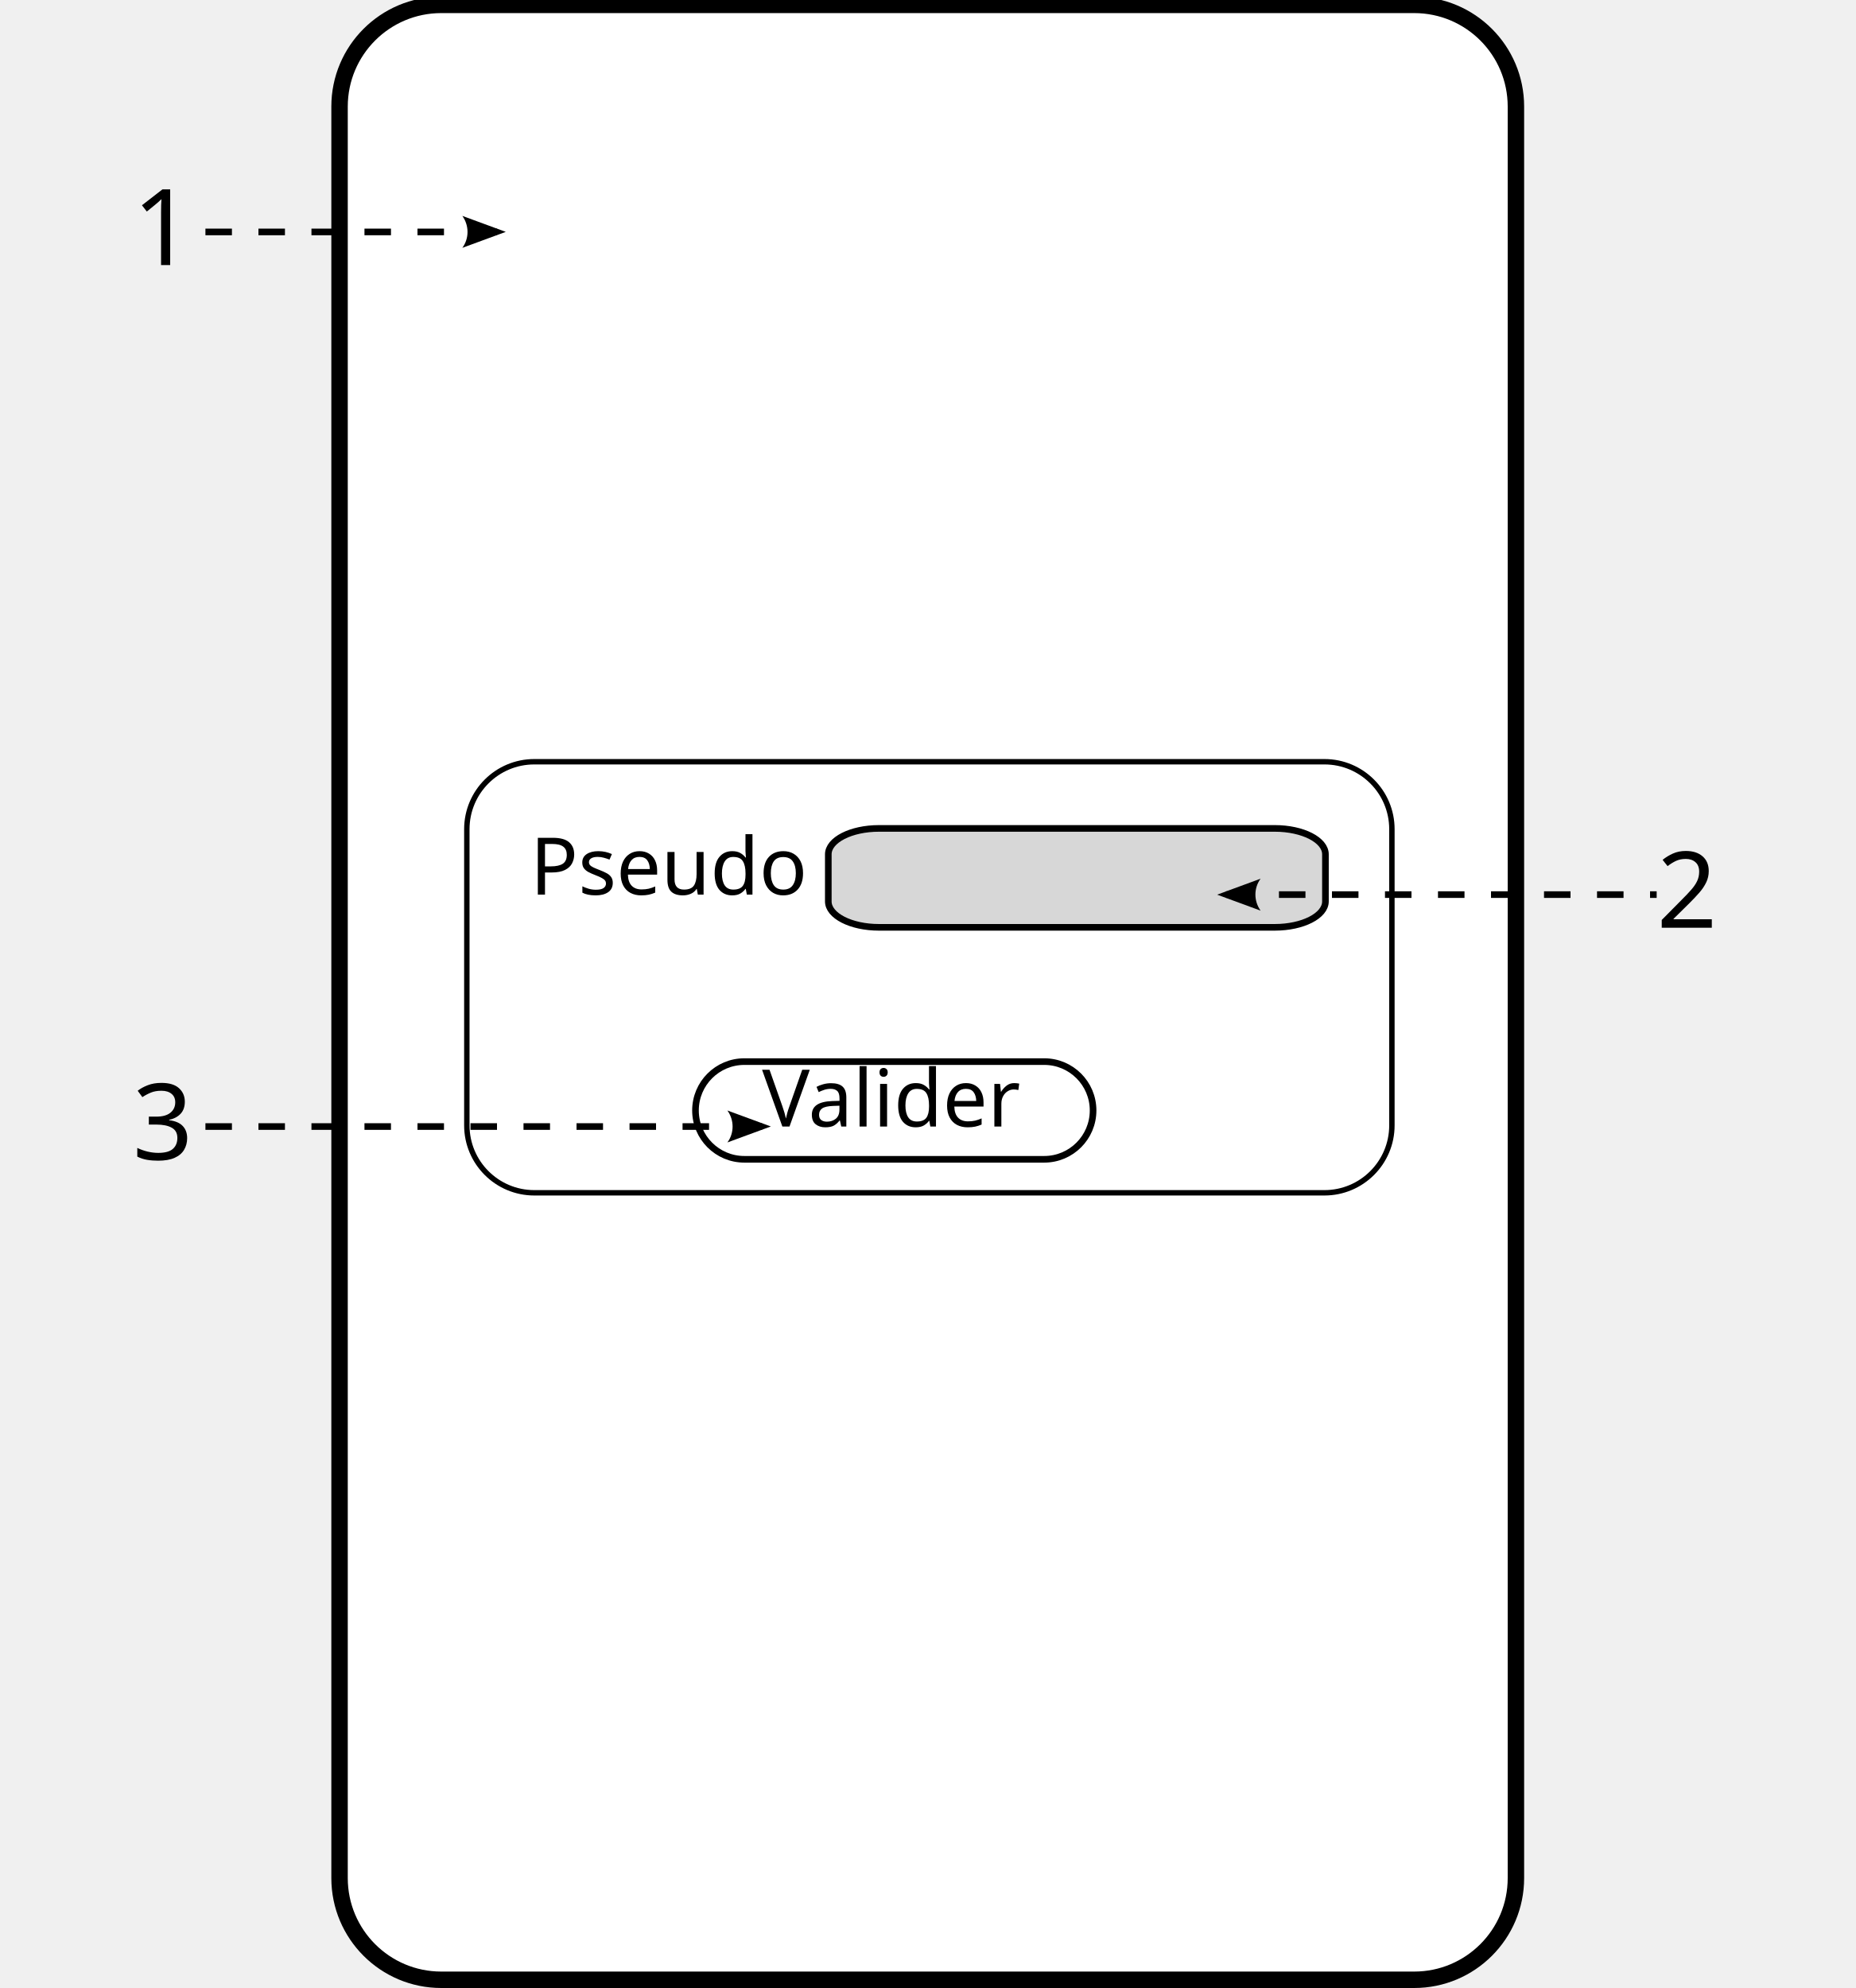
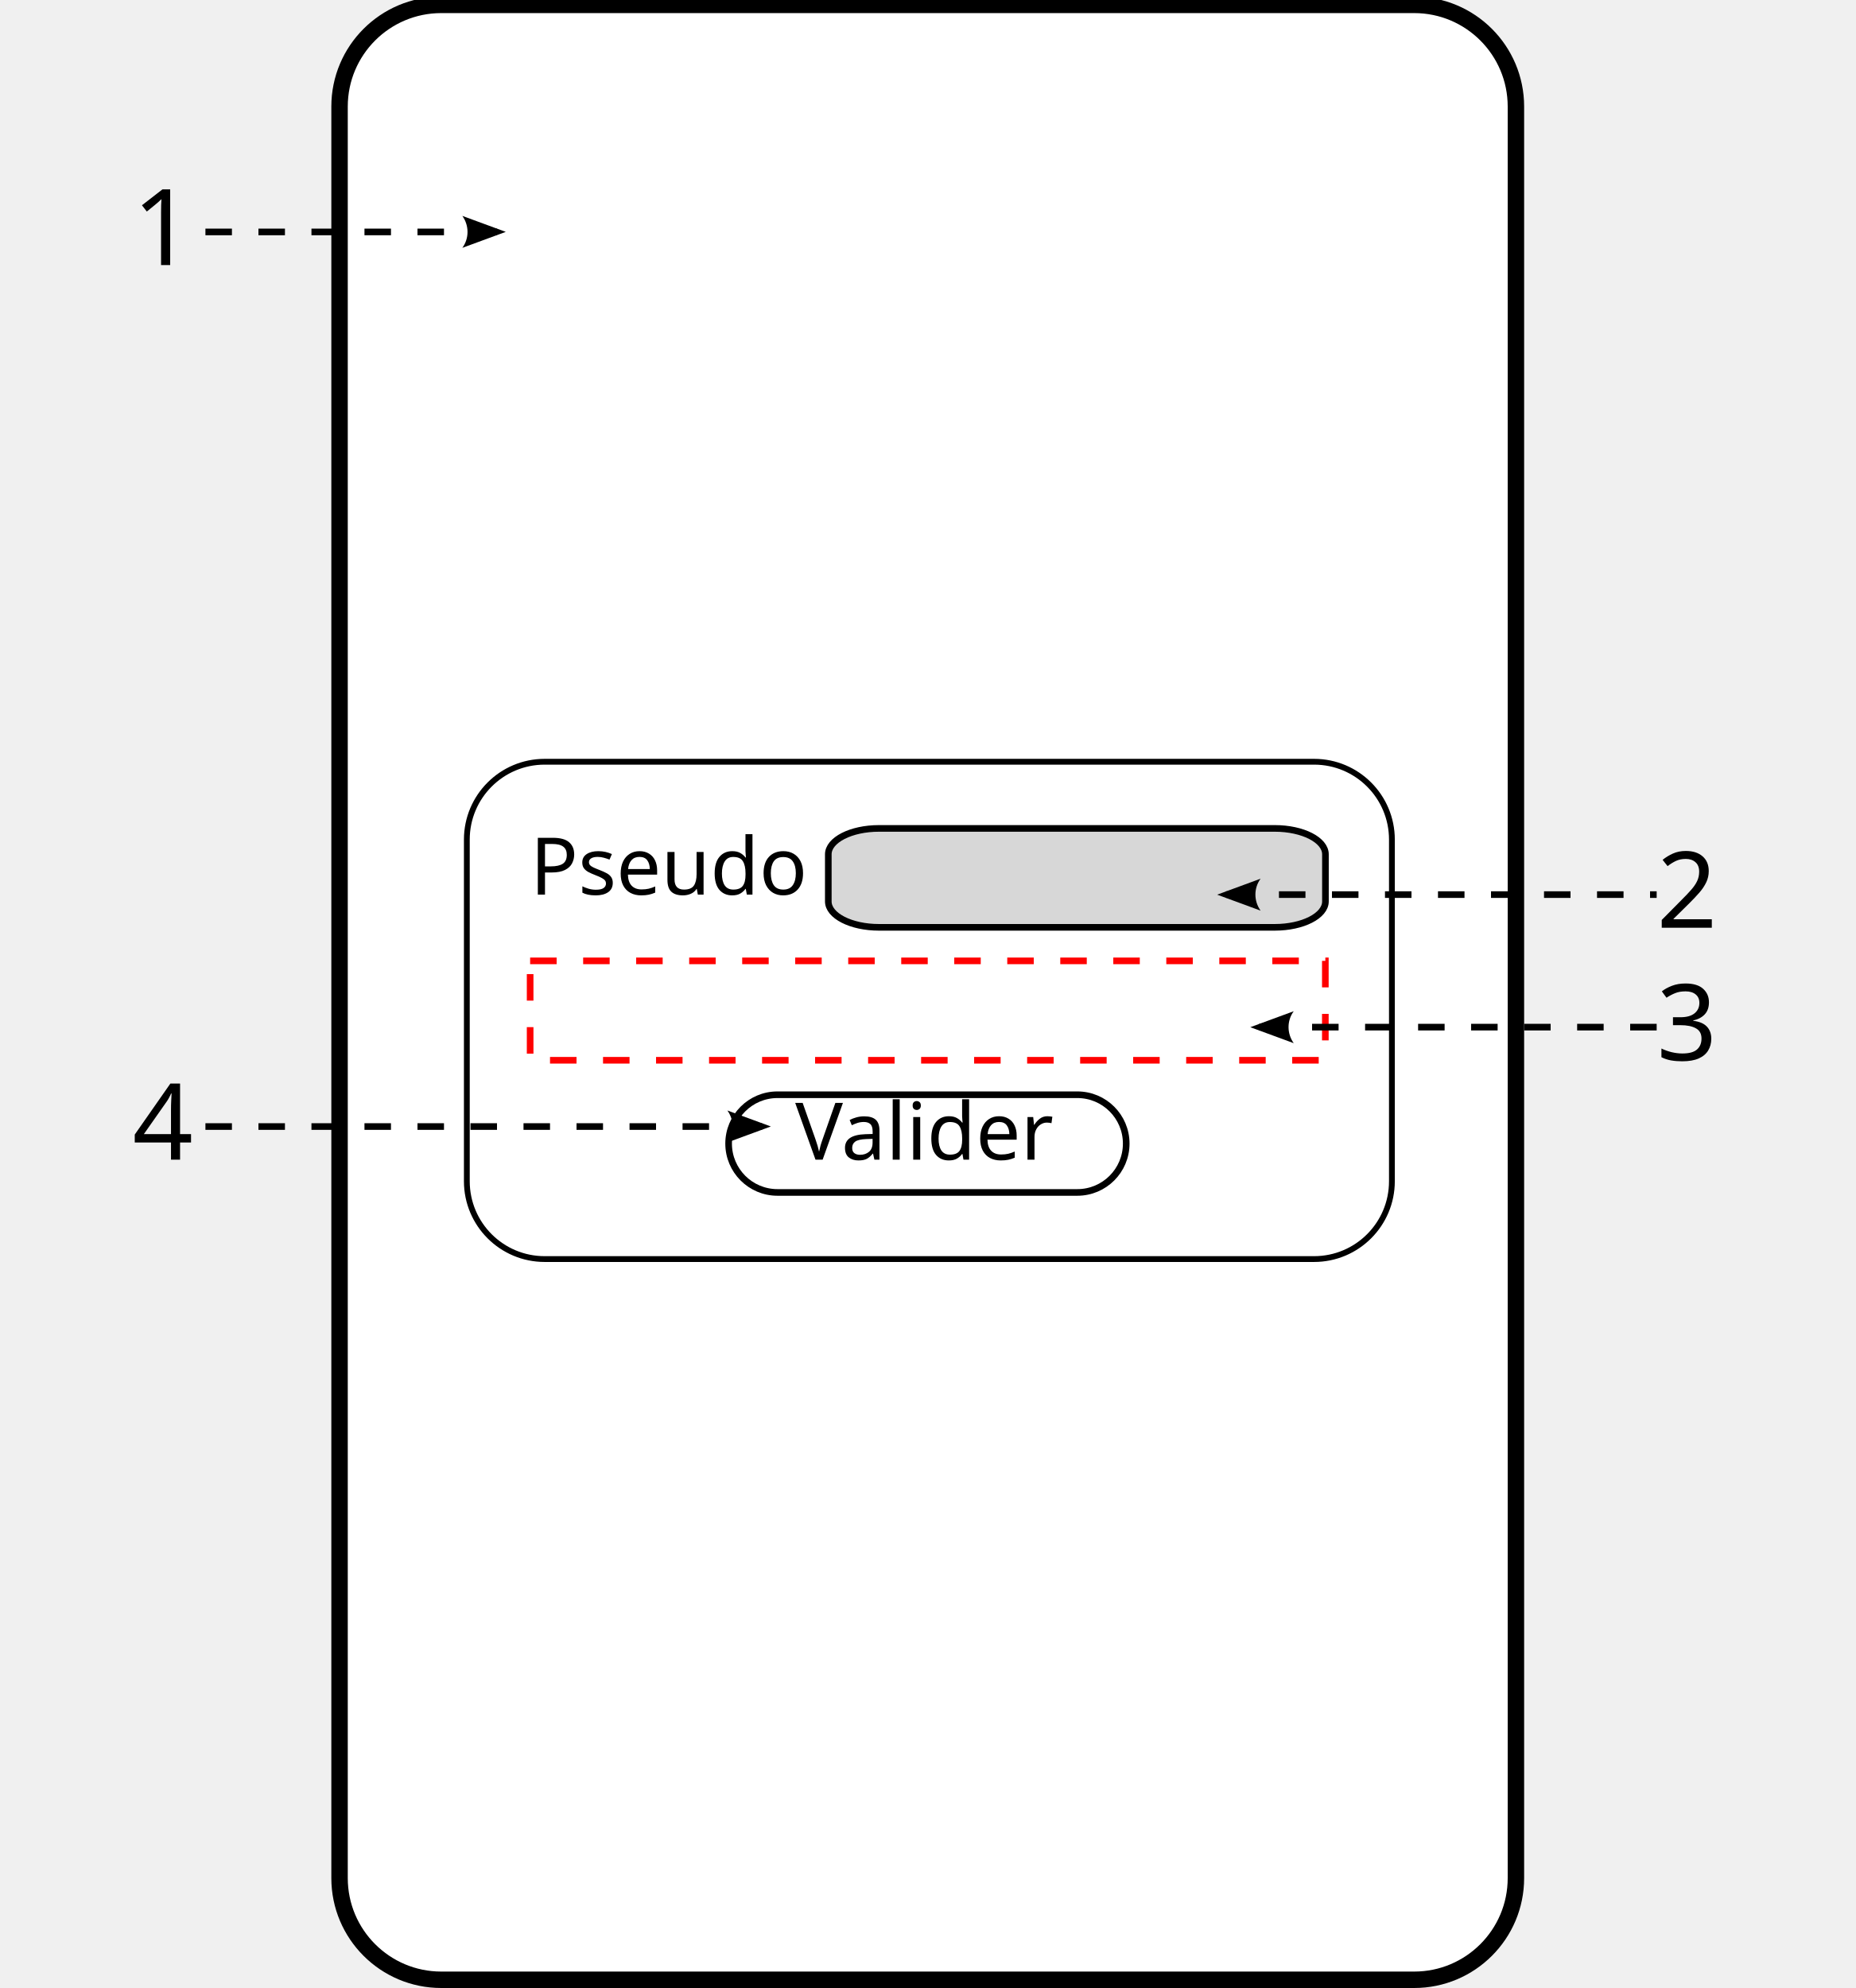
<svg xmlns="http://www.w3.org/2000/svg" version="1.0" width="560" height="600" id="svg2">
  <defs id="defs4">
    <marker refX="0" refY="0" orient="auto" id="Arrow2Mstart" style="overflow:visible">
      <path d="M 8.719,4.034 L -2.207,0.016 L 8.719,-4.002 C 6.973,-1.63 6.983,1.616 8.719,4.034 L 8.719,4.034 z" transform="scale(0.6,0.6)" id="path5770" style="font-size:12px;fill-rule:evenodd;stroke-width:0.625;stroke-linejoin:round" />
    </marker>
  </defs>
  <g id="layer1" transform="translate(94.87006,-16.30211)">
    <rect width="355.04" height="596.05" ry="30.698" x="7.61" y="17.772" id="rect2385" style="fill:#ffffff;fill-opacity:1;fill-rule:evenodd;stroke:#000000;stroke-width:4.96;stroke-linecap:butt;stroke-linejoin:miter;stroke-miterlimit:4;stroke-dasharray:none;stroke-opacity:1" />
-     <rect width="279.197" height="130.1" ry="20.36" x="46.025" y="246.203" id="rect11023" style="fill:#ffffff;fill-opacity:1;fill-rule:evenodd;stroke:#000000;stroke-width:1.63;stroke-linecap:butt;stroke-linejoin:miter;stroke-miterlimit:4;stroke-dasharray:none;stroke-opacity:1" />
+     <rect width="279.197" height="150.099" ry="23.489" x="46.025" y="246.203" id="rect11023" style="fill:#ffffff;fill-opacity:1;fill-rule:evenodd;stroke:#000000;stroke-width:1.751;stroke-linecap:butt;stroke-linejoin:miter;stroke-miterlimit:4;stroke-opacity:1;stroke-dasharray:none" />
    <text x="65.13" y="286.302" id="text11534" xml:space="preserve" style="font-size:32px;font-style:normal;font-variant:normal;font-weight:normal;font-stretch:normal;fill:#000000;fill-opacity:1;stroke:none;font-family:Utopia;-inkscape-font-specification:Utopia">
      <tspan x="65.13" y="286.302" id="tspan11536" style="font-size:24px">Pseudo</tspan>
    </text>
    <rect width="150.041" height="29.857" rx="15.291" ry="7.816" x="155.12" y="266.324" id="rect11538" style="fill:#000000;fill-opacity:0.157;fill-rule:evenodd;stroke:#000000;stroke-width:2;stroke-miterlimit:4;stroke-dasharray:none;stroke-opacity:1" />
-     <rect width="120" height="29.486" ry="14.743" x="115.034" y="336.706" id="rect12774" style="fill:#ffffff;fill-opacity:1;fill-rule:evenodd;stroke:#000000;stroke-width:2;stroke-linecap:butt;stroke-linejoin:miter;stroke-miterlimit:4;stroke-dasharray:none;stroke-opacity:1" />
-     <text x="135.13" y="356.302" id="text12776" xml:space="preserve" style="font-size:32px;font-style:normal;font-variant:normal;font-weight:normal;font-stretch:normal;fill:#000000;fill-opacity:1;stroke:none;font-family:Utopia;-inkscape-font-specification:Utopia">
-       <tspan x="135.13" y="356.302" id="tspan12778" style="font-size:24px">Valider</tspan>
+     <rect width="120" height="29.486" ry="14.743" x="125.034" y="346.706" id="rect12774" style="fill:#ffffff;fill-opacity:1;fill-rule:evenodd;stroke:#000000;stroke-width:2;stroke-linecap:butt;stroke-linejoin:miter;stroke-miterlimit:4;stroke-opacity:1;stroke-dasharray:none" />
+     <text x="145.13" y="366.302" id="text12776" xml:space="preserve" style="font-size:32px;font-style:normal;font-variant:normal;font-weight:normal;font-stretch:normal;fill:#000000;fill-opacity:1;stroke:none;font-family:Utopia;-inkscape-font-specification:Utopia">
+       <tspan x="145.13" y="366.302" id="tspan12778" style="font-size:24px">Valider</tspan>
    </text>
    <text x="405.13" y="296.302" id="text14357" xml:space="preserve" style="font-size:32px;font-style:normal;font-variant:normal;font-weight:normal;font-stretch:normal;fill:#000000;fill-opacity:1;stroke:none;font-family:Utopia;-inkscape-font-specification:Utopia">
      <tspan x="405.13" y="296.302" id="tspan14359">2</tspan>
    </text>
    <text x="101.414" y="856.648" id="text14367" xml:space="preserve" style="font-size:32px;font-style:normal;font-variant:normal;font-weight:normal;font-stretch:normal;fill:#000000;fill-opacity:1;stroke:none;font-family:Utopia;-inkscape-font-specification:Utopia">
      <tspan x="101.414" y="856.648" id="tspan14371" />
    </text>
    <path style="fill:none;fill-rule:evenodd;stroke:#000000;stroke-width:2;stroke-linecap:butt;stroke-linejoin:miter;stroke-opacity:1;stroke-miterlimit:4;stroke-dasharray:8, 8;stroke-dashoffset:0;marker-start:url(#Arrow2Mstart)" d="M 150,70 L 60,70" id="path3179" transform="translate(-94.87006,16.30211)" />
    <path style="fill:none;fill-rule:evenodd;stroke:#000000;stroke-width:2;stroke-linecap:butt;stroke-linejoin:miter;stroke-opacity:1;stroke-miterlimit:4;stroke-dasharray:8, 8;stroke-dashoffset:0;marker-start:url(#Arrow2Mstart)" d="M 370,270 L 500,270" id="path3181" transform="translate(-94.87006,16.30211)" />
    <path style="fill:none;fill-rule:evenodd;stroke:#000000;stroke-width:2;stroke-linecap:butt;stroke-linejoin:miter;stroke-opacity:1;stroke-miterlimit:4;stroke-dasharray:8, 8;stroke-dashoffset:0;marker-start:url(#Arrow2Mstart)" d="M 230,340 L 60,340" id="path3183" transform="translate(-94.87006,16.30211)" />
    <text xml:space="preserve" style="font-size:32px;font-style:normal;font-variant:normal;font-weight:normal;font-stretch:normal;fill:#000000;fill-opacity:1;stroke:none;stroke-width:1px;stroke-linecap:butt;stroke-linejoin:miter;stroke-opacity:1;font-family:Utopia;-inkscape-font-specification:Utopia" x="-54.87" y="96.302" id="text4730">
      <tspan id="tspan4732" x="-54.87" y="96.302">1</tspan>
    </text>
-     <text xml:space="preserve" style="font-size:32px;font-style:normal;font-variant:normal;font-weight:normal;font-stretch:normal;fill:#000000;fill-opacity:1;stroke:none;stroke-width:1px;stroke-linecap:butt;stroke-linejoin:miter;stroke-opacity:1;font-family:Utopia;-inkscape-font-specification:Utopia" x="-54.87" y="366.302" id="text4734">
-       <tspan id="tspan4736" x="-54.87" y="366.302">3</tspan>
+     <text xml:space="preserve" style="font-size:32px;font-style:normal;font-variant:normal;font-weight:normal;font-stretch:normal;fill:#000000;fill-opacity:1;stroke:none;font-family:Utopia;-inkscape-font-specification:Utopia" x="405.13" y="336.302" id="text4734">
+       <tspan id="tspan4736" x="405.13" y="336.302">3</tspan>
+     </text>
+     <rect style="fill:#ffffff;fill-opacity:1;stroke:#ff0000;stroke-width:2;stroke-miterlimit:4;stroke-opacity:1;stroke-dasharray:8, 8;stroke-dashoffset:0" id="rect2834" width="240" height="30" x="65.13" y="306.302" ry="1.449414e-05" />
+     <path style="fill:none;stroke:#000000;stroke-width:2;stroke-linecap:butt;stroke-linejoin:miter;stroke-opacity:1;stroke-miterlimit:4;stroke-dasharray:8, 8;stroke-dashoffset:0;marker-start:url(#Arrow2Mstart)" d="m 380,310 120,0" id="path3614" transform="translate(-94.87006,16.30211)" />
+     <text xml:space="preserve" style="font-size:32px;font-style:normal;font-variant:normal;font-weight:normal;font-stretch:normal;fill:#000000;fill-opacity:1;stroke:none;font-family:Utopia;-inkscape-font-specification:Utopia" x="-54.87" y="366.302" id="text3800">
+       <tspan id="tspan3802" x="-54.87" y="366.302">4</tspan>
    </text>
  </g>
</svg>
